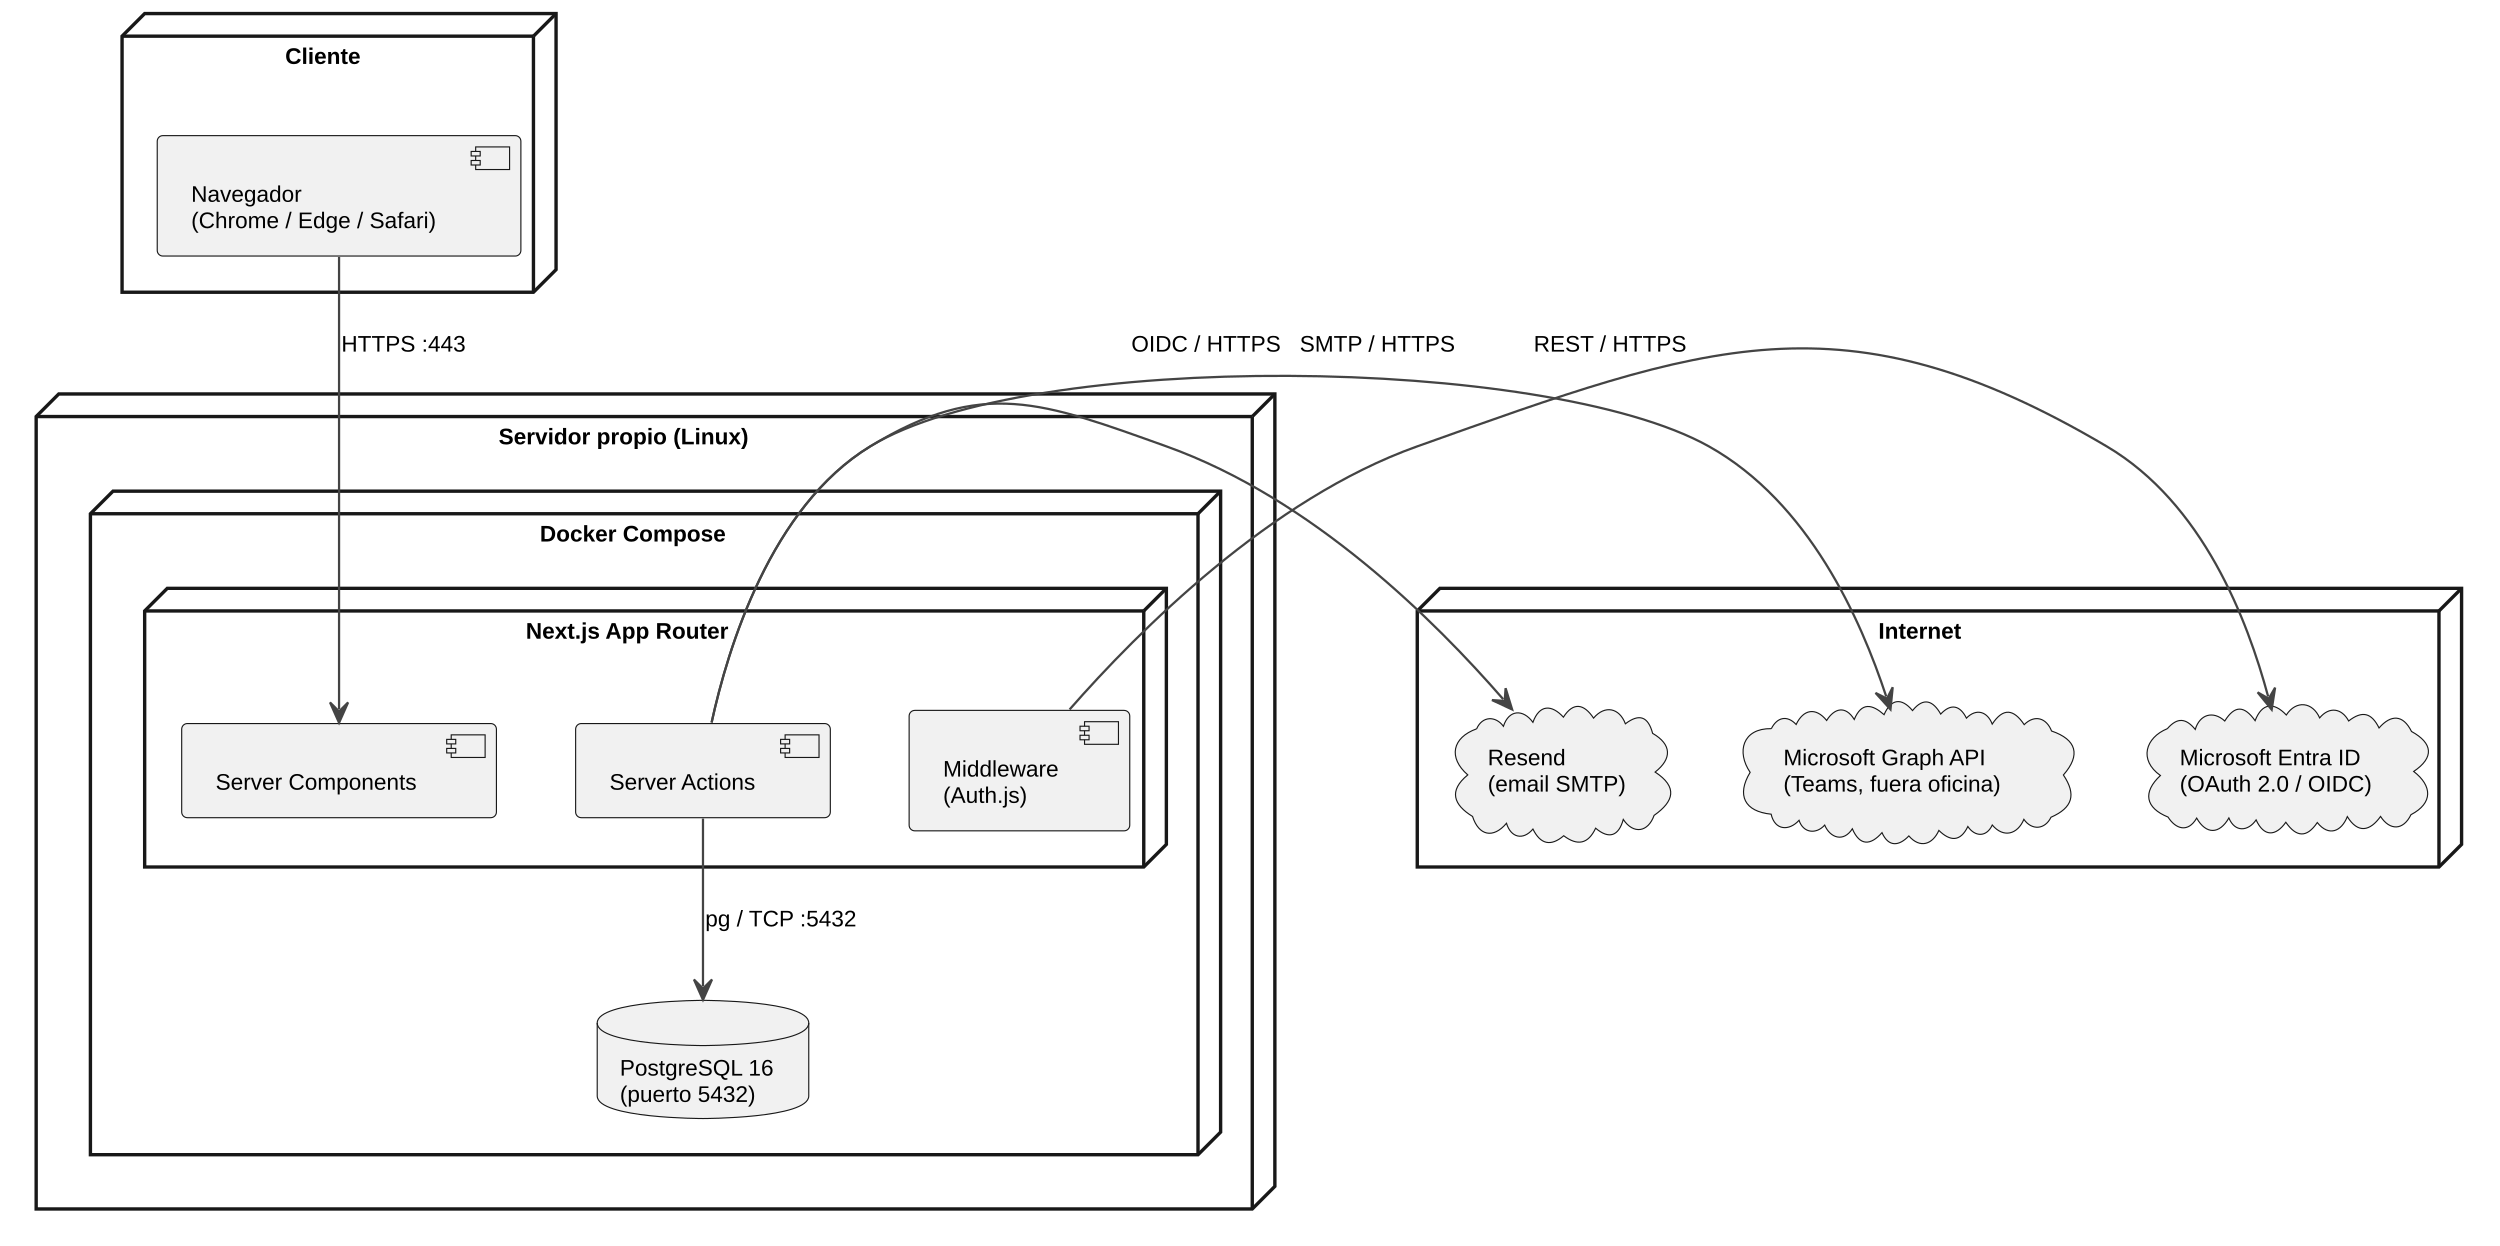
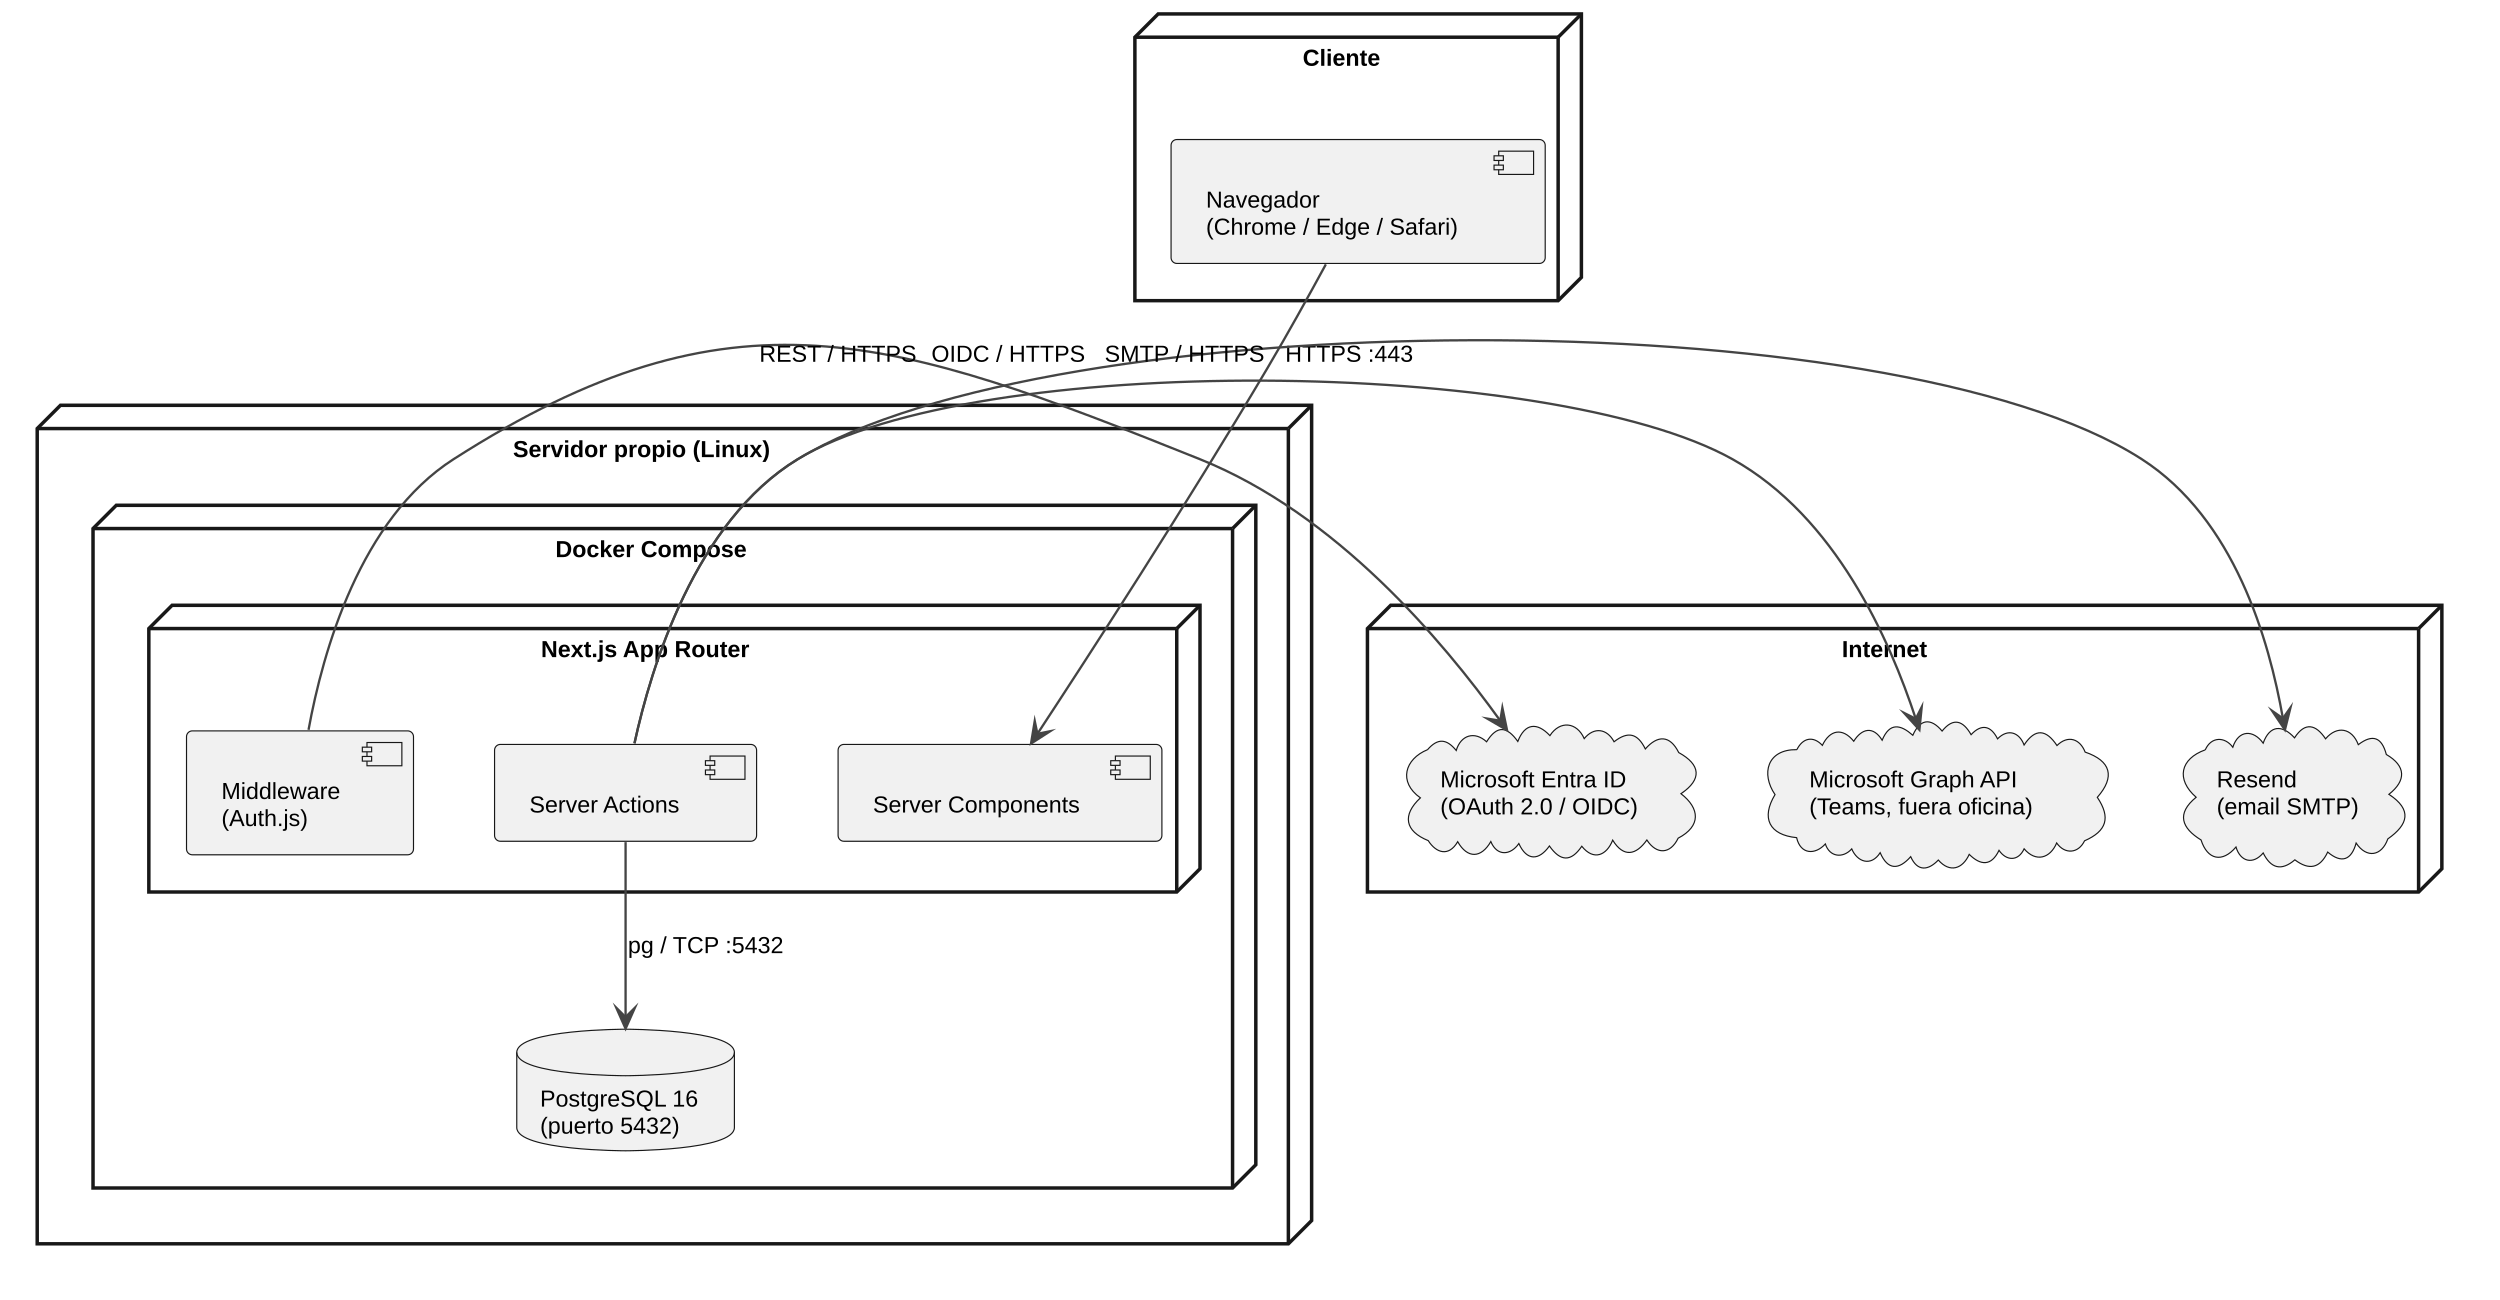
- <svg xmlns="http://www.w3.org/2000/svg" contentStyleType="text/css" data-diagram-type="DESCRIPTION" height="551px" preserveAspectRatio="none" style="width:1106px;height:551px;background:#FFFFFF;" version="1.1" viewBox="0 0 1106 551" width="1106px" zoomAndPan="magnify">
+ <svg xmlns="http://www.w3.org/2000/svg" contentStyleType="text/css" data-diagram-type="DESCRIPTION" height="559px" preserveAspectRatio="none" style="width:1075px;height:559px;background:#FFFFFF;" version="1.1" viewBox="0 0 1075 559" width="1075px" zoomAndPan="magnify">
  <defs />
  <g>
-     <g class="cluster" data-qualified-name="Servidor propio .Linux." data-source-line="8" id="ent0002">
-       <polygon fill="none" points="16,184.28,26,174.28,564,174.28,564,524.84,554,534.84,16,534.84,16,184.28" style="stroke:#181818;stroke-width:1.5;" />
+     <g class="cluster" data-qualified-name="Servidor propio .Linux." data-source-line="10" id="ent0001">
+       <polygon fill="none" points="16,184.28,26,174.28,564,174.28,564,524.84,554,534.84,16,534.84,16,184.28" style="stroke:#181818;stroke-width:1.5;stroke-linejoin:miter;stroke-miterlimit:10;" />
      <line style="stroke:#181818;stroke-width:1.5;" x1="554" x2="564" y1="184.28" y2="174.28" />
      <line style="stroke:#181818;stroke-width:1.5;" x1="16" x2="554" y1="184.28" y2="184.28" />
      <line style="stroke:#181818;stroke-width:1.5;" x1="554" x2="554" y1="184.28" y2="534.84" />
-       <text fill="#000000" font-family="Arial" font-size="10" font-weight="bold" lengthAdjust="spacing" textLength="130.83" x="220.585" y="196.562">Servidor propio (Linux)</text>
+       <text fill="#000000" font-family="Arial" font-size="10" font-weight="700" lengthAdjust="spacing" textLength="130.83" x="220.585" y="196.562">Servidor propio (Linux)</text>
    </g>
-     <g class="cluster" data-qualified-name="Servidor propio .Linux..Docker Compose" data-source-line="9" id="ent0003">
-       <polygon fill="none" points="40,227.28,50,217.28,540,217.28,540,500.84,530,510.84,40,510.84,40,227.28" style="stroke:#181818;stroke-width:1.5;" />
+     <g class="cluster" data-qualified-name="Servidor propio .Linux..Docker Compose" data-source-line="11" id="ent0002">
+       <polygon fill="none" points="40,227.28,50,217.28,540,217.28,540,500.84,530,510.84,40,510.84,40,227.28" style="stroke:#181818;stroke-width:1.5;stroke-linejoin:miter;stroke-miterlimit:10;" />
      <line style="stroke:#181818;stroke-width:1.5;" x1="530" x2="540" y1="227.28" y2="217.28" />
      <line style="stroke:#181818;stroke-width:1.5;" x1="40" x2="530" y1="227.28" y2="227.28" />
      <line style="stroke:#181818;stroke-width:1.5;" x1="530" x2="530" y1="227.28" y2="510.84" />
-       <text fill="#000000" font-family="Arial" font-size="10" font-weight="bold" lengthAdjust="spacing" textLength="94.336" x="238.832" y="239.562">Docker Compose</text>
+       <text fill="#000000" font-family="Arial" font-size="10" font-weight="700" lengthAdjust="spacing" textLength="94.336" x="238.832" y="239.562">Docker Compose</text>
    </g>
-     <g class="cluster" data-qualified-name="Servidor propio .Linux..Docker Compose.Next.js App Router" data-source-line="10" id="ent0004">
-       <polygon fill="none" points="64,270.28,74,260.28,516,260.28,516,373.56,506,383.56,64,383.56,64,270.28" style="stroke:#181818;stroke-width:1.5;" />
+     <g class="cluster" data-qualified-name="Servidor propio .Linux..Docker Compose.Next.js App Router" data-source-line="12" id="ent0003">
+       <polygon fill="none" points="64,270.28,74,260.28,516,260.28,516,373.56,506,383.56,64,383.56,64,270.28" style="stroke:#181818;stroke-width:1.5;stroke-linejoin:miter;stroke-miterlimit:10;" />
      <line style="stroke:#181818;stroke-width:1.5;" x1="506" x2="516" y1="270.28" y2="260.28" />
      <line style="stroke:#181818;stroke-width:1.5;" x1="64" x2="506" y1="270.28" y2="270.28" />
      <line style="stroke:#181818;stroke-width:1.5;" x1="506" x2="506" y1="270.28" y2="383.56" />
-       <text fill="#000000" font-family="Arial" font-size="10" font-weight="bold" lengthAdjust="spacing" textLength="106.763" x="232.619" y="282.562">Next.js App Router</text>
+       <text fill="#000000" font-family="Arial" font-size="10" font-weight="700" lengthAdjust="spacing" textLength="106.763" x="232.619" y="282.562">Next.js App Router</text>
    </g>
-     <g class="cluster" data-qualified-name="Internet" data-source-line="19" id="ent0009">
-       <polygon fill="none" points="627,270.28,637,260.28,1089,260.28,1089,373.56,1079,383.56,627,383.56,627,270.28" style="stroke:#181818;stroke-width:1.5;" />
-       <line style="stroke:#181818;stroke-width:1.5;" x1="1079" x2="1089" y1="270.28" y2="260.28" />
-       <line style="stroke:#181818;stroke-width:1.5;" x1="627" x2="1079" y1="270.28" y2="270.28" />
-       <line style="stroke:#181818;stroke-width:1.5;" x1="1079" x2="1079" y1="270.28" y2="383.56" />
-       <text fill="#000000" font-family="Arial" font-size="10" font-weight="bold" lengthAdjust="spacing" textLength="46.016" x="830.992" y="282.562">Internet</text>
+     <g class="cluster" data-qualified-name="Internet" data-source-line="21" id="ent0008">
+       <polygon fill="none" points="588,270.28,598,260.28,1050,260.28,1050,373.56,1040,383.56,588,383.56,588,270.28" style="stroke:#181818;stroke-width:1.5;stroke-linejoin:miter;stroke-miterlimit:10;" />
+       <line style="stroke:#181818;stroke-width:1.5;" x1="1040" x2="1050" y1="270.28" y2="260.28" />
+       <line style="stroke:#181818;stroke-width:1.5;" x1="588" x2="1040" y1="270.28" y2="270.28" />
+       <line style="stroke:#181818;stroke-width:1.5;" x1="1040" x2="1040" y1="270.28" y2="383.56" />
+       <text fill="#000000" font-family="Arial" font-size="10" font-weight="700" lengthAdjust="spacing" textLength="46.016" x="791.992" y="282.562">Internet</text>
    </g>
-     <g class="cluster" data-qualified-name="Cliente" data-source-line="25" id="ent0013">
-       <polygon fill="none" points="54,16,64,6,246,6,246,119.28,236,129.28,54,129.28,54,16" style="stroke:#181818;stroke-width:1.5;" />
-       <line style="stroke:#181818;stroke-width:1.5;" x1="236" x2="246" y1="16" y2="6" />
-       <line style="stroke:#181818;stroke-width:1.5;" x1="54" x2="236" y1="16" y2="16" />
-       <line style="stroke:#181818;stroke-width:1.5;" x1="236" x2="236" y1="16" y2="129.28" />
-       <text fill="#000000" font-family="Arial" font-size="10" font-weight="bold" lengthAdjust="spacing" textLength="39.658" x="126.171" y="28.282">Cliente</text>
+     <g class="cluster" data-qualified-name="Cliente" data-source-line="27" id="ent0012">
+       <polygon fill="none" points="488,16,498,6,680,6,680,119.28,670,129.28,488,129.28,488,16" style="stroke:#181818;stroke-width:1.5;stroke-linejoin:miter;stroke-miterlimit:10;" />
+       <line style="stroke:#181818;stroke-width:1.5;" x1="670" x2="680" y1="16" y2="6" />
+       <line style="stroke:#181818;stroke-width:1.5;" x1="488" x2="670" y1="16" y2="16" />
+       <line style="stroke:#181818;stroke-width:1.5;" x1="670" x2="670" y1="16" y2="129.28" />
+       <text fill="#000000" font-family="Arial" font-size="10" font-weight="700" lengthAdjust="spacing" textLength="39.658" x="560.171" y="28.282">Cliente</text>
    </g>
-     <g class="entity" data-qualified-name="Servidor propio .Linux..Docker Compose.PG" data-source-line="15" id="ent0008">
-       <path d="M264.21,452.56 C264.21,442.56 311.002,442.56 311.002,442.56 C311.002,442.56 357.794,442.56 357.794,452.56 L357.794,484.841 C357.794,494.841 311.002,494.841 311.002,494.841 C311.002,494.841 264.21,494.841 264.21,484.841 L264.21,452.56" fill="#F1F1F1" style="stroke:#181818;stroke-width:0.5;" />
-       <path d="M264.21,452.56 C264.21,462.56 311.002,462.56 311.002,462.56 C311.002,462.56 357.794,462.56 357.794,452.56" fill="none" style="stroke:#181818;stroke-width:0.5;" />
-       <text fill="#000000" font-family="Arial" font-size="10" lengthAdjust="spacing" textLength="73.584" x="274.21" y="475.842">PostgreSQL 16</text>
-       <text fill="#000000" font-family="Arial" font-size="10" lengthAdjust="spacing" textLength="69.419" x="274.21" y="487.483">(puerto 5432)</text>
+     <g class="entity" data-qualified-name="Servidor propio .Linux..Docker Compose.PG" data-source-line="17" id="ent0007">
+       <path d="M222.21,452.56 C222.21,442.56 269.002,442.56 269.002,442.56 C269.002,442.56 315.794,442.56 315.794,452.56 L315.794,484.841 C315.794,494.841 269.002,494.841 269.002,494.841 C269.002,494.841 222.21,494.841 222.21,484.841 L222.21,452.56" fill="#F1F1F1" style="stroke:#181818;stroke-width:0.5;" />
+       <path d="M222.21,452.56 C222.21,462.56 269.002,462.56 269.002,462.56 C269.002,462.56 315.794,462.56 315.794,452.56" fill="none" style="stroke:#181818;stroke-width:0.5;" />
+       <text fill="#000000" font-family="Arial" font-size="10" lengthAdjust="spacing" textLength="73.584" x="232.21" y="475.842">PostgreSQL 16</text>
+       <text fill="#000000" font-family="Arial" font-size="10" lengthAdjust="spacing" textLength="69.419" x="232.21" y="487.483">(puerto 5432)</text>
    </g>
-     <g class="entity" data-qualified-name="Servidor propio .Linux..Docker Compose.Next.js App Router.SC" data-source-line="11" id="ent0005">
-       <rect fill="#F1F1F1" height="41.641" rx="2.5" ry="2.5" style="stroke:#181818;stroke-width:0.5;" width="139.238" x="80.38" y="320.1" />
-       <rect fill="#F1F1F1" height="10" style="stroke:#181818;stroke-width:0.5;" width="15" x="199.618" y="325.1" />
-       <rect fill="#F1F1F1" height="2" style="stroke:#181818;stroke-width:0.5;" width="4" x="197.618" y="327.1" />
-       <rect fill="#F1F1F1" height="2" style="stroke:#181818;stroke-width:0.5;" width="4" x="197.618" y="331.1" />
-       <text fill="#000000" font-family="Arial" font-size="10" lengthAdjust="spacing" textLength="99.238" x="95.38" y="349.382">Server Components</text>
+     <g class="entity" data-qualified-name="Servidor propio .Linux..Docker Compose.Next.js App Router.SC" data-source-line="13" id="ent0004">
+       <rect fill="#F1F1F1" height="41.641" rx="2.5" ry="2.5" style="stroke:#181818;stroke-width:0.5;" width="139.238" x="360.38" y="320.1" />
+       <rect fill="#F1F1F1" height="10" style="stroke:#181818;stroke-width:0.5;" width="15" x="479.618" y="325.1" />
+       <rect fill="#F1F1F1" height="2" style="stroke:#181818;stroke-width:0.5;" width="4" x="477.618" y="327.1" />
+       <rect fill="#F1F1F1" height="2" style="stroke:#181818;stroke-width:0.5;" width="4" x="477.618" y="331.1" />
+       <text fill="#000000" font-family="Arial" font-size="10" lengthAdjust="spacing" textLength="99.238" x="375.38" y="349.382">Server Components</text>
    </g>
-     <g class="entity" data-qualified-name="Servidor propio .Linux..Docker Compose.Next.js App Router.SA" data-source-line="12" id="ent0006">
-       <rect fill="#F1F1F1" height="41.641" rx="2.5" ry="2.5" style="stroke:#181818;stroke-width:0.5;" width="112.676" x="254.66" y="320.1" />
-       <rect fill="#F1F1F1" height="10" style="stroke:#181818;stroke-width:0.5;" width="15" x="347.336" y="325.1" />
-       <rect fill="#F1F1F1" height="2" style="stroke:#181818;stroke-width:0.5;" width="4" x="345.336" y="327.1" />
-       <rect fill="#F1F1F1" height="2" style="stroke:#181818;stroke-width:0.5;" width="4" x="345.336" y="331.1" />
-       <text fill="#000000" font-family="Arial" font-size="10" lengthAdjust="spacing" textLength="72.676" x="269.66" y="349.382">Server Actions</text>
+     <g class="entity" data-qualified-name="Servidor propio .Linux..Docker Compose.Next.js App Router.SA" data-source-line="14" id="ent0005">
+       <rect fill="#F1F1F1" height="41.641" rx="2.5" ry="2.5" style="stroke:#181818;stroke-width:0.5;" width="112.676" x="212.66" y="320.1" />
+       <rect fill="#F1F1F1" height="10" style="stroke:#181818;stroke-width:0.5;" width="15" x="305.336" y="325.1" />
+       <rect fill="#F1F1F1" height="2" style="stroke:#181818;stroke-width:0.5;" width="4" x="303.336" y="327.1" />
+       <rect fill="#F1F1F1" height="2" style="stroke:#181818;stroke-width:0.5;" width="4" x="303.336" y="331.1" />
+       <text fill="#000000" font-family="Arial" font-size="10" lengthAdjust="spacing" textLength="72.676" x="227.66" y="349.382">Server Actions</text>
    </g>
-     <g class="entity" data-qualified-name="Servidor propio .Linux..Docker Compose.Next.js App Router.MW" data-source-line="13" id="ent0007">
-       <rect fill="#F1F1F1" height="53.281" rx="2.5" ry="2.5" style="stroke:#181818;stroke-width:0.5;" width="97.603" x="402.2" y="314.28" />
-       <rect fill="#F1F1F1" height="10" style="stroke:#181818;stroke-width:0.5;" width="15" x="479.803" y="319.28" />
-       <rect fill="#F1F1F1" height="2" style="stroke:#181818;stroke-width:0.5;" width="4" x="477.803" y="321.28" />
-       <rect fill="#F1F1F1" height="2" style="stroke:#181818;stroke-width:0.5;" width="4" x="477.803" y="325.28" />
-       <text fill="#000000" font-family="Arial" font-size="10" lengthAdjust="spacing" textLength="57.602" x="417.2" y="343.562">Middleware</text>
-       <text fill="#000000" font-family="Arial" font-size="10" lengthAdjust="spacing" textLength="42.407" x="417.2" y="355.203">(Auth.js)</text>
+     <g class="entity" data-qualified-name="Servidor propio .Linux..Docker Compose.Next.js App Router.MW" data-source-line="15" id="ent0006">
+       <rect fill="#F1F1F1" height="53.281" rx="2.5" ry="2.5" style="stroke:#181818;stroke-width:0.5;" width="97.603" x="80.2" y="314.28" />
+       <rect fill="#F1F1F1" height="10" style="stroke:#181818;stroke-width:0.5;" width="15" x="157.803" y="319.28" />
+       <rect fill="#F1F1F1" height="2" style="stroke:#181818;stroke-width:0.5;" width="4" x="155.803" y="321.28" />
+       <rect fill="#F1F1F1" height="2" style="stroke:#181818;stroke-width:0.5;" width="4" x="155.803" y="325.28" />
+       <text fill="#000000" font-family="Arial" font-size="10" lengthAdjust="spacing" textLength="57.602" x="95.2" y="343.562">Middleware</text>
+       <text fill="#000000" font-family="Arial" font-size="10" lengthAdjust="spacing" textLength="42.407" x="95.2" y="355.203">(Auth.js)</text>
    </g>
-     <g class="entity" data-qualified-name="Internet.Entra" data-source-line="20" id="ent0010">
-       <path d="M958.84,322.363 C963.271,317.277 967.018,317.646 971.174,322.697 C973.145,316.099 979.018,314.212 984.235,318.962 C988.782,311.716 992.964,312.262 997.656,318.82 C1000.71,310.958 1005.906,310.423 1011.459,316.31 C1015.831,309.654 1023.038,310.477 1026.214,317.592 C1030.446,312.488 1035.967,313.231 1039.051,318.953 C1045.037,314.305 1049.136,315.262 1052.491,322.046 C1057.739,316.057 1063.08,315.989 1066.853,323.603 C1076.292,328.794 1077.031,335.086 1067.817,341.291 C1076.011,347.607 1076.517,355.246 1066.61,360.419 C1063.237,367.404 1057.301,367.587 1053.154,361.198 C1048.515,367.739 1043.17,368.903 1038.457,361.275 C1035.87,367.8 1030.308,370.317 1025.168,363.896 C1020.408,370.894 1015.893,370.368 1011.249,363.777 C1006.71,370.143 1001.54,370.257 998.103,362.734 C994.584,367.828 988.751,368.374 986.055,361.878 C981.903,369.106 976.029,369.32 971.811,361.942 C967.949,368.564 962.55,366.824 959.135,361.469 C949.069,357.395 947.84,350.459 955.765,343.087 C946.092,336.238 949.099,326.33 958.84,322.363" fill="#F1F1F1" style="stroke:#181818;stroke-width:0.5;" />
-       <text fill="#000000" font-family="Arial" font-size="10" lengthAdjust="spacing" textLength="89.727" x="964.29" y="338.562">Microsoft Entra ID</text>
-       <text fill="#000000" font-family="Arial" font-size="10" lengthAdjust="spacing" textLength="93.423" x="964.29" y="350.203">(OAuth 2.0 / OIDC)</text>
+     <g class="entity" data-qualified-name="Internet.Entra" data-source-line="22" id="ent0009">
+       <path d="M613.84,322.363 C618.271,317.277 622.018,317.646 626.174,322.697 C628.145,316.099 634.018,314.212 639.235,318.962 C643.782,311.716 647.964,312.262 652.656,318.82 C655.71,310.958 660.906,310.423 666.459,316.31 C670.831,309.654 678.038,310.477 681.214,317.592 C685.446,312.488 690.967,313.231 694.051,318.953 C700.037,314.305 704.136,315.262 707.491,322.046 C712.74,316.057 718.08,315.989 721.854,323.603 C731.292,328.794 732.031,335.086 722.817,341.291 C731.011,347.607 731.517,355.246 721.61,360.419 C718.237,367.404 712.301,367.587 708.154,361.198 C703.515,367.739 698.17,368.903 693.457,361.275 C690.87,367.8 685.308,370.317 680.168,363.896 C675.408,370.894 670.893,370.368 666.249,363.777 C661.71,370.143 656.54,370.257 653.103,362.734 C649.584,367.828 643.751,368.374 641.055,361.878 C636.903,369.106 631.029,369.32 626.811,361.942 C622.949,368.564 617.55,366.824 614.135,361.469 C604.069,357.395 602.84,350.459 610.765,343.087 C601.092,336.238 604.099,326.33 613.84,322.363" fill="#F1F1F1" style="stroke:#181818;stroke-width:0.5;" />
+       <text fill="#000000" font-family="Arial" font-size="10" lengthAdjust="spacing" textLength="89.727" x="619.29" y="338.562">Microsoft Entra ID</text>
+       <text fill="#000000" font-family="Arial" font-size="10" lengthAdjust="spacing" textLength="93.423" x="619.29" y="350.203">(OAuth 2.0 / OIDC)</text>
    </g>
-     <g class="entity" data-qualified-name="Internet.Graph" data-source-line="21" id="ent0011">
-       <path d="M783.651,322.351 C786.142,317.368 790.557,316.2 794.613,320.503 C797.821,313.791 803.23,312.73 808.11,318.728 C811.557,313.235 816.445,312.021 820.318,318.285 C823.57,310.482 828.26,311.537 833.513,316.161 C836.59,309.161 841.176,308.48 846.102,314.354 C851.003,308.288 855.167,309.935 858.57,315.905 C863.083,311.069 867.097,312.021 869.951,317.7 C874.374,313.186 879.245,314.83 881.36,320.33 C886.237,312.962 890.877,313.66 895.504,320.578 C900.174,315.967 905.36,317.618 907.611,323.397 C918.7,327.193 920.649,333.975 912.844,342.853 C918.693,351.57 916.93,357.353 907.361,361.549 C904.688,367.087 898.864,367.464 895.368,362.488 C892.573,369.111 886.422,370.913 881.377,364.997 C878.849,370.48 873.725,370.267 870.58,365.656 C867.245,372.573 862.681,372.211 857.764,367.383 C854.954,373.604 849.474,375.538 844.473,369.823 C840.188,374.323 835.527,374.933 832.595,368.371 C827.532,374.114 822.796,374.34 819.472,366.669 C815.531,372.807 809.613,370.645 807.245,365.032 C803.513,369.162 797.779,368.656 795.896,362.908 C791.558,367.685 785.225,367.524 783.547,360.195 C771.787,359.032 768.14,351.809 774.262,341.679 C768.13,332.697 770.862,322.142 783.651,322.351" fill="#F1F1F1" style="stroke:#181818;stroke-width:0.5;" />
-       <text fill="#000000" font-family="Arial" font-size="10" lengthAdjust="spacing" textLength="98.755" x="788.96" y="338.562">Microsoft Graph API</text>
-       <text fill="#000000" font-family="Arial" font-size="10" lengthAdjust="spacing" textLength="110.088" x="788.96" y="350.203">(Teams, fuera oficina)</text>
+     <g class="entity" data-qualified-name="Internet.Graph" data-source-line="23" id="ent0010">
+       <path d="M772.651,322.351 C775.142,317.368 779.557,316.2 783.613,320.503 C786.821,313.791 792.23,312.73 797.11,318.728 C800.557,313.235 805.445,312.021 809.318,318.285 C812.57,310.482 817.26,311.537 822.513,316.161 C825.59,309.161 830.176,308.48 835.102,314.354 C840.003,308.288 844.167,309.935 847.57,315.905 C852.083,311.069 856.097,312.021 858.951,317.7 C863.374,313.186 868.245,314.83 870.36,320.33 C875.237,312.962 879.877,313.66 884.504,320.578 C889.174,315.967 894.36,317.618 896.611,323.397 C907.7,327.193 909.649,333.975 901.844,342.853 C907.693,351.57 905.93,357.353 896.361,361.549 C893.688,367.087 887.864,367.464 884.368,362.488 C881.573,369.111 875.422,370.913 870.377,364.997 C867.849,370.48 862.725,370.267 859.58,365.656 C856.245,372.573 851.681,372.211 846.764,367.383 C843.954,373.604 838.474,375.538 833.473,369.823 C829.188,374.323 824.527,374.933 821.595,368.371 C816.532,374.114 811.796,374.34 808.472,366.669 C804.531,372.807 798.613,370.645 796.245,365.032 C792.513,369.162 786.779,368.656 784.896,362.908 C780.558,367.685 774.225,367.524 772.547,360.195 C760.787,359.032 757.14,351.809 763.262,341.679 C757.13,332.697 759.862,322.142 772.651,322.351" fill="#F1F1F1" style="stroke:#181818;stroke-width:0.5;" />
+       <text fill="#000000" font-family="Arial" font-size="10" lengthAdjust="spacing" textLength="98.755" x="777.96" y="338.562">Microsoft Graph API</text>
+       <text fill="#000000" font-family="Arial" font-size="10" lengthAdjust="spacing" textLength="110.088" x="777.96" y="350.203">(Teams, fuera oficina)</text>
    </g>
-     <g class="entity" data-qualified-name="Internet.Resend" data-source-line="22" id="ent0012">
-       <path d="M653.266,322.432 C655.753,316.734 661.63,316.597 665.107,321.305 C667.563,313.775 673.895,313.654 678.157,319.55 C681.061,311.586 686.439,311.591 691.65,317.268 C696.178,310.234 700.876,311.524 704.99,317.687 C709.989,311.798 716.392,313.107 719.073,320.202 C725.288,315.46 729.167,317.048 731.122,324.433 C739.591,329.34 739.785,335.619 732.231,341.563 C742.366,348.208 740.597,354.541 731.769,360.728 C729.126,368.201 722.656,369.258 718.137,362.529 C716.097,369.886 711.874,371.444 705.91,366.398 C702.583,373.453 697.873,374.329 691.793,369.735 C685.99,374.69 681.458,373.441 678.172,366.784 C673.742,371.992 668.382,370.539 666.472,364.225 C660.579,371.164 654.214,369.764 651.453,361.193 C643.11,356.082 640.699,349.887 649.333,342.818 C640.579,335.174 642.44,326.299 653.266,322.432" fill="#F1F1F1" style="stroke:#181818;stroke-width:0.5;" />
-       <text fill="#000000" font-family="Arial" font-size="10" lengthAdjust="spacing" textLength="37.148" x="658.16" y="338.562">Resend</text>
-       <text fill="#000000" font-family="Arial" font-size="10" lengthAdjust="spacing" textLength="65.674" x="658.16" y="350.203">(email SMTP)</text>
+     <g class="entity" data-qualified-name="Internet.Resend" data-source-line="24" id="ent0011">
+       <path d="M948.266,322.432 C950.753,316.734 956.63,316.597 960.107,321.305 C962.563,313.775 968.895,313.654 973.157,319.55 C976.061,311.586 981.439,311.591 986.65,317.268 C991.178,310.234 995.876,311.524 999.99,317.687 C1004.989,311.798 1011.392,313.107 1014.073,320.202 C1020.288,315.46 1024.167,317.048 1026.122,324.433 C1034.591,329.34 1034.785,335.619 1027.231,341.563 C1037.367,348.208 1035.597,354.541 1026.769,360.728 C1024.126,368.201 1017.656,369.258 1013.137,362.529 C1011.097,369.886 1006.874,371.444 1000.91,366.398 C997.583,373.453 992.873,374.329 986.793,369.735 C980.99,374.69 976.458,373.441 973.172,366.784 C968.742,371.992 963.382,370.539 961.472,364.225 C955.579,371.164 949.214,369.764 946.453,361.193 C938.11,356.082 935.699,349.887 944.333,342.818 C935.579,335.174 937.44,326.299 948.266,322.432" fill="#F1F1F1" style="stroke:#181818;stroke-width:0.5;" />
+       <text fill="#000000" font-family="Arial" font-size="10" lengthAdjust="spacing" textLength="37.148" x="953.16" y="338.562">Resend</text>
+       <text fill="#000000" font-family="Arial" font-size="10" lengthAdjust="spacing" textLength="65.674" x="953.16" y="350.203">(email SMTP)</text>
    </g>
-     <g class="entity" data-qualified-name="Cliente.Browser" data-source-line="26" id="ent0014">
-       <rect fill="#F1F1F1" height="53.281" rx="2.5" ry="2.5" style="stroke:#181818;stroke-width:0.5;" width="160.879" x="69.56" y="60" />
-       <rect fill="#F1F1F1" height="10" style="stroke:#181818;stroke-width:0.5;" width="15" x="210.439" y="65" />
-       <rect fill="#F1F1F1" height="2" style="stroke:#181818;stroke-width:0.5;" width="4" x="208.439" y="67" />
-       <rect fill="#F1F1F1" height="2" style="stroke:#181818;stroke-width:0.5;" width="4" x="208.439" y="71" />
-       <text fill="#000000" font-family="Arial" font-size="10" lengthAdjust="spacing" textLength="54.731" x="84.56" y="89.282">Navegador</text>
-       <text fill="#000000" font-family="Arial" font-size="10" lengthAdjust="spacing" textLength="120.879" x="84.56" y="100.923">(Chrome / Edge / Safari)</text>
+     <g class="entity" data-qualified-name="Cliente.Browser" data-source-line="28" id="ent0013">
+       <rect fill="#F1F1F1" height="53.281" rx="2.5" ry="2.5" style="stroke:#181818;stroke-width:0.5;" width="160.879" x="503.56" y="60" />
+       <rect fill="#F1F1F1" height="10" style="stroke:#181818;stroke-width:0.5;" width="15" x="644.439" y="65" />
+       <rect fill="#F1F1F1" height="2" style="stroke:#181818;stroke-width:0.5;" width="4" x="642.439" y="67" />
+       <rect fill="#F1F1F1" height="2" style="stroke:#181818;stroke-width:0.5;" width="4" x="642.439" y="71" />
+       <text fill="#000000" font-family="Arial" font-size="10" lengthAdjust="spacing" textLength="54.731" x="518.56" y="89.282">Navegador</text>
+       <text fill="#000000" font-family="Arial" font-size="10" lengthAdjust="spacing" textLength="120.879" x="518.56" y="100.923">(Chrome / Edge / Safari)</text>
    </g>
-     <g class="link" data-entity-1="ent0014" data-entity-2="ent0005" data-link-type="dependency" data-source-line="29" id="lnk15">
-       <path d="M150,113.69 C150,164.17 150,268.35 150,313.75" fill="none" id="Browser-to-SC" style="stroke:#444444;stroke-width:1;" />
-       <polygon fill="#444444" points="150,319.75,154,310.75,150,314.75,146,310.75,150,319.75" style="stroke:#444444;stroke-width:1;" />
-       <text fill="#000000" font-family="Arial" font-size="10" lengthAdjust="spacing" textLength="57.749" x="151" y="155.562">HTTPS :443</text>
+     <g class="link" data-entity-1="ent0013" data-entity-2="ent0004" data-link-type="dependency" data-source-line="31" id="lnk14">
+       <path d="M570.11,113.68 C562.82,127.11 553.63,143.69 545,158.28 C509.73,217.86 467.935,282.291 446.085,315.551" fill="none" id="Browser-to-SC" style="stroke:#444444;stroke-width:1;" />
+       <polygon fill="#444444" points="443.34,319.73,451.625,314.404,446.085,315.551,444.938,310.012,443.34,319.73" style="stroke:#444444;stroke-width:1;stroke-linejoin:miter;stroke-miterlimit:10;" />
+       <text fill="#000000" font-family="Arial" font-size="10" lengthAdjust="spacing" textLength="57.749" x="552.64" y="155.562">HTTPS :443</text>
    </g>
-     <g class="link" data-entity-1="ent0006" data-entity-2="ent0008" data-link-type="dependency" data-source-line="30" id="lnk16">
-       <path d="M311,362.13 C311,383.93 311,412.7 311,436.33" fill="none" id="SA-to-PG" style="stroke:#444444;stroke-width:1;" />
-       <polygon fill="#444444" points="311,442.33,315,433.33,311,437.33,307,433.33,311,442.33" style="stroke:#444444;stroke-width:1;" />
-       <text fill="#000000" font-family="Arial" font-size="10" lengthAdjust="spacing" textLength="73.54" x="312" y="409.842">pg / TCP :5432</text>
+     <g class="link" data-entity-1="ent0005" data-entity-2="ent0007" data-link-type="dependency" data-source-line="32" id="lnk15">
+       <path d="M269,362.13 C269,383.93 269,413.7 269,437.33" fill="none" id="SA-to-PG" style="stroke:#444444;stroke-width:1;" />
+       <polygon fill="#444444" points="269,442.33,273,433.33,269,437.33,265,433.33,269,442.33" style="stroke:#444444;stroke-width:1;stroke-linejoin:miter;stroke-miterlimit:10;" />
+       <text fill="#000000" font-family="Arial" font-size="10" lengthAdjust="spacing" textLength="73.54" x="270" y="409.842">pg / TCP :5432</text>
    </g>
-     <g class="link" data-entity-1="ent0007" data-entity-2="ent0010" data-link-type="dependency" data-source-line="31" id="lnk17">
-       <path d="M473.19,313.87 C503.63,279.14 562.01,220.6 627,197.47 C754.71,152.02 815.3,128.51 932,197.47 C974.59,222.63 994.215,274.068 1003.425,308.148" fill="none" id="MW-to-Entra" style="stroke:#444444;stroke-width:1;" />
-       <polygon fill="#444444" points="1004.99,313.94,1006.504,304.208,1003.686,309.113,998.78,306.295,1004.99,313.94" style="stroke:#444444;stroke-width:1;" />
-       <text fill="#000000" font-family="Arial" font-size="10" lengthAdjust="spacing" textLength="67.344" x="500.5" y="155.562">OIDC / HTTPS</text>
+     <g class="link" data-entity-1="ent0006" data-entity-2="ent0009" data-link-type="dependency" data-source-line="33" id="lnk16">
+       <path d="M132.67,313.82 C138.87,279.9 154.95,223.13 195,197.47 C315.13,120.51 383.59,144.35 516,197.47 C574.52,220.95 620.21,275.301 645.11,309.911" fill="none" id="MW-to-Entra" style="stroke:#444444;stroke-width:1;" />
+       <polygon fill="#444444" points="648.03,313.97,646.021,304.328,645.11,309.911,639.527,309,648.03,313.97" style="stroke:#444444;stroke-width:1;stroke-linejoin:miter;stroke-miterlimit:10;" />
+       <text fill="#000000" font-family="Arial" font-size="10" lengthAdjust="spacing" textLength="67.344" x="400.5" y="155.562">OIDC / HTTPS</text>
    </g>
-     <g class="link" data-entity-1="ent0006" data-entity-2="ent0011" data-link-type="dependency" data-source-line="32" id="lnk18">
-       <path d="M314.82,319.63 C322,286.67 340.97,224.3 385,197.47 C455.4,154.57 684.06,157.2 756,197.47 C800.36,222.3 823.191,273.942 834.471,308.142" fill="none" id="SA-to-Graph" style="stroke:#444444;stroke-width:1;" />
-       <polygon fill="#444444" points="836.35,313.84,837.33,304.04,834.784,309.092,829.732,306.546,836.35,313.84" style="stroke:#444444;stroke-width:1;" />
-       <text fill="#000000" font-family="Arial" font-size="10" lengthAdjust="spacing" textLength="67.564" x="678.5" y="155.562">REST / HTTPS</text>
+     <g class="link" data-entity-1="ent0005" data-entity-2="ent0010" data-link-type="dependency" data-source-line="34" id="lnk17">
+       <path d="M272.82,319.63 C280,286.67 298.97,224.3 343,197.47 C419.29,150.98 667.05,153.84 745,197.47 C789.36,222.3 812.504,274.892 823.784,309.092" fill="none" id="SA-to-Graph" style="stroke:#444444;stroke-width:1;" />
+       <polygon fill="#444444" points="825.35,313.84,826.33,304.04,823.784,309.092,818.732,306.546,825.35,313.84" style="stroke:#444444;stroke-width:1;stroke-linejoin:miter;stroke-miterlimit:10;" />
+       <text fill="#000000" font-family="Arial" font-size="10" lengthAdjust="spacing" textLength="67.564" x="326.5" y="155.562">REST / HTTPS</text>
    </g>
-     <g class="link" data-entity-1="ent0006" data-entity-2="ent0012" data-link-type="dependency" data-source-line="33" id="lnk19">
-       <path d="M314.82,319.63 C322,286.67 340.97,224.3 385,197.47 C434.72,167.17 461.18,177.87 516,197.47 C580.74,220.61 634.8,274.625 665.03,309.345" fill="none" id="SA-to-Resend" style="stroke:#444444;stroke-width:1;" />
-       <polygon fill="#444444" points="668.97,313.87,666.077,304.456,665.687,310.099,660.043,309.709,668.97,313.87" style="stroke:#444444;stroke-width:1;" />
-       <text fill="#000000" font-family="Arial" font-size="10" lengthAdjust="spacing" textLength="68.955" x="575" y="155.562">SMTP / HTTPS</text>
+     <g class="link" data-entity-1="ent0005" data-entity-2="ent0011" data-link-type="dependency" data-source-line="35" id="lnk18">
+       <path d="M272.82,319.63 C280,286.67 298.97,224.3 343,197.47 C452.68,130.63 813.05,127.87 921,197.47 C960.87,223.17 975.683,275.006 981.653,308.916" fill="none" id="SA-to-Resend" style="stroke:#444444;stroke-width:1;" />
+       <polygon fill="#444444" points="982.52,313.84,984.899,304.283,981.653,308.916,977.02,305.67,982.52,313.84" style="stroke:#444444;stroke-width:1;stroke-linejoin:miter;stroke-miterlimit:10;" />
+       <text fill="#000000" font-family="Arial" font-size="10" lengthAdjust="spacing" textLength="68.955" x="475" y="155.562">SMTP / HTTPS</text>
    </g>
  </g>
</svg>
